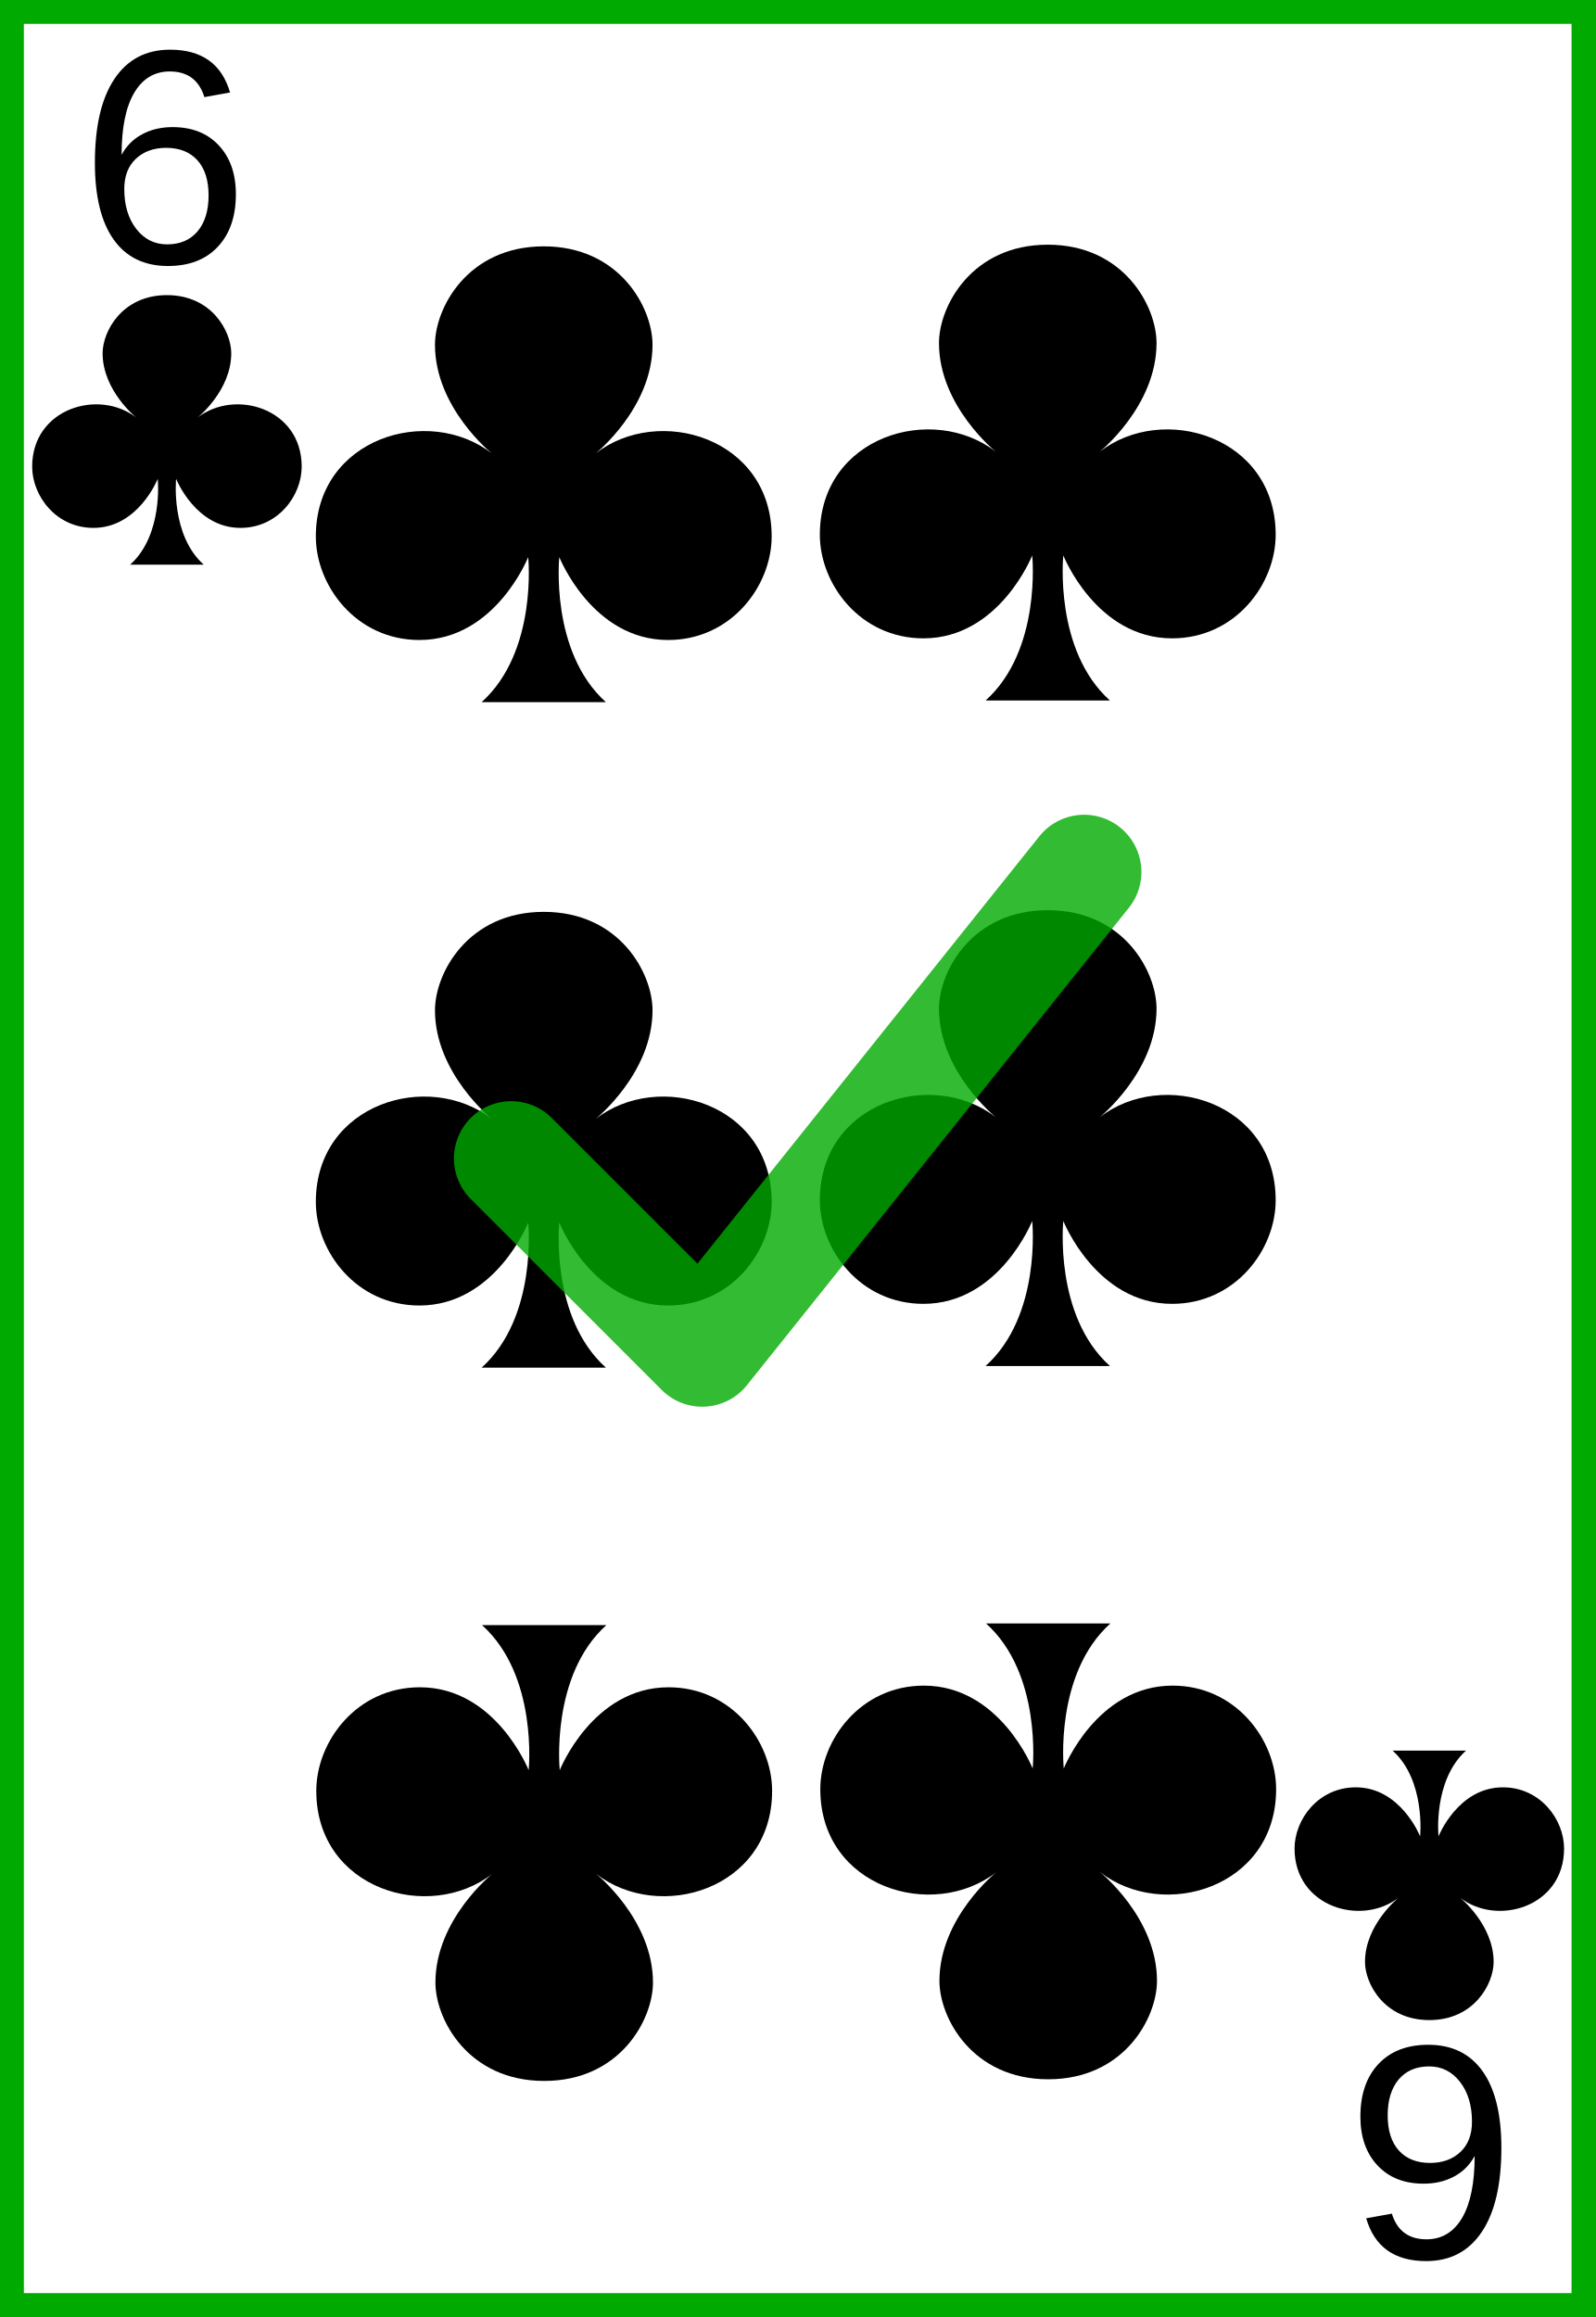
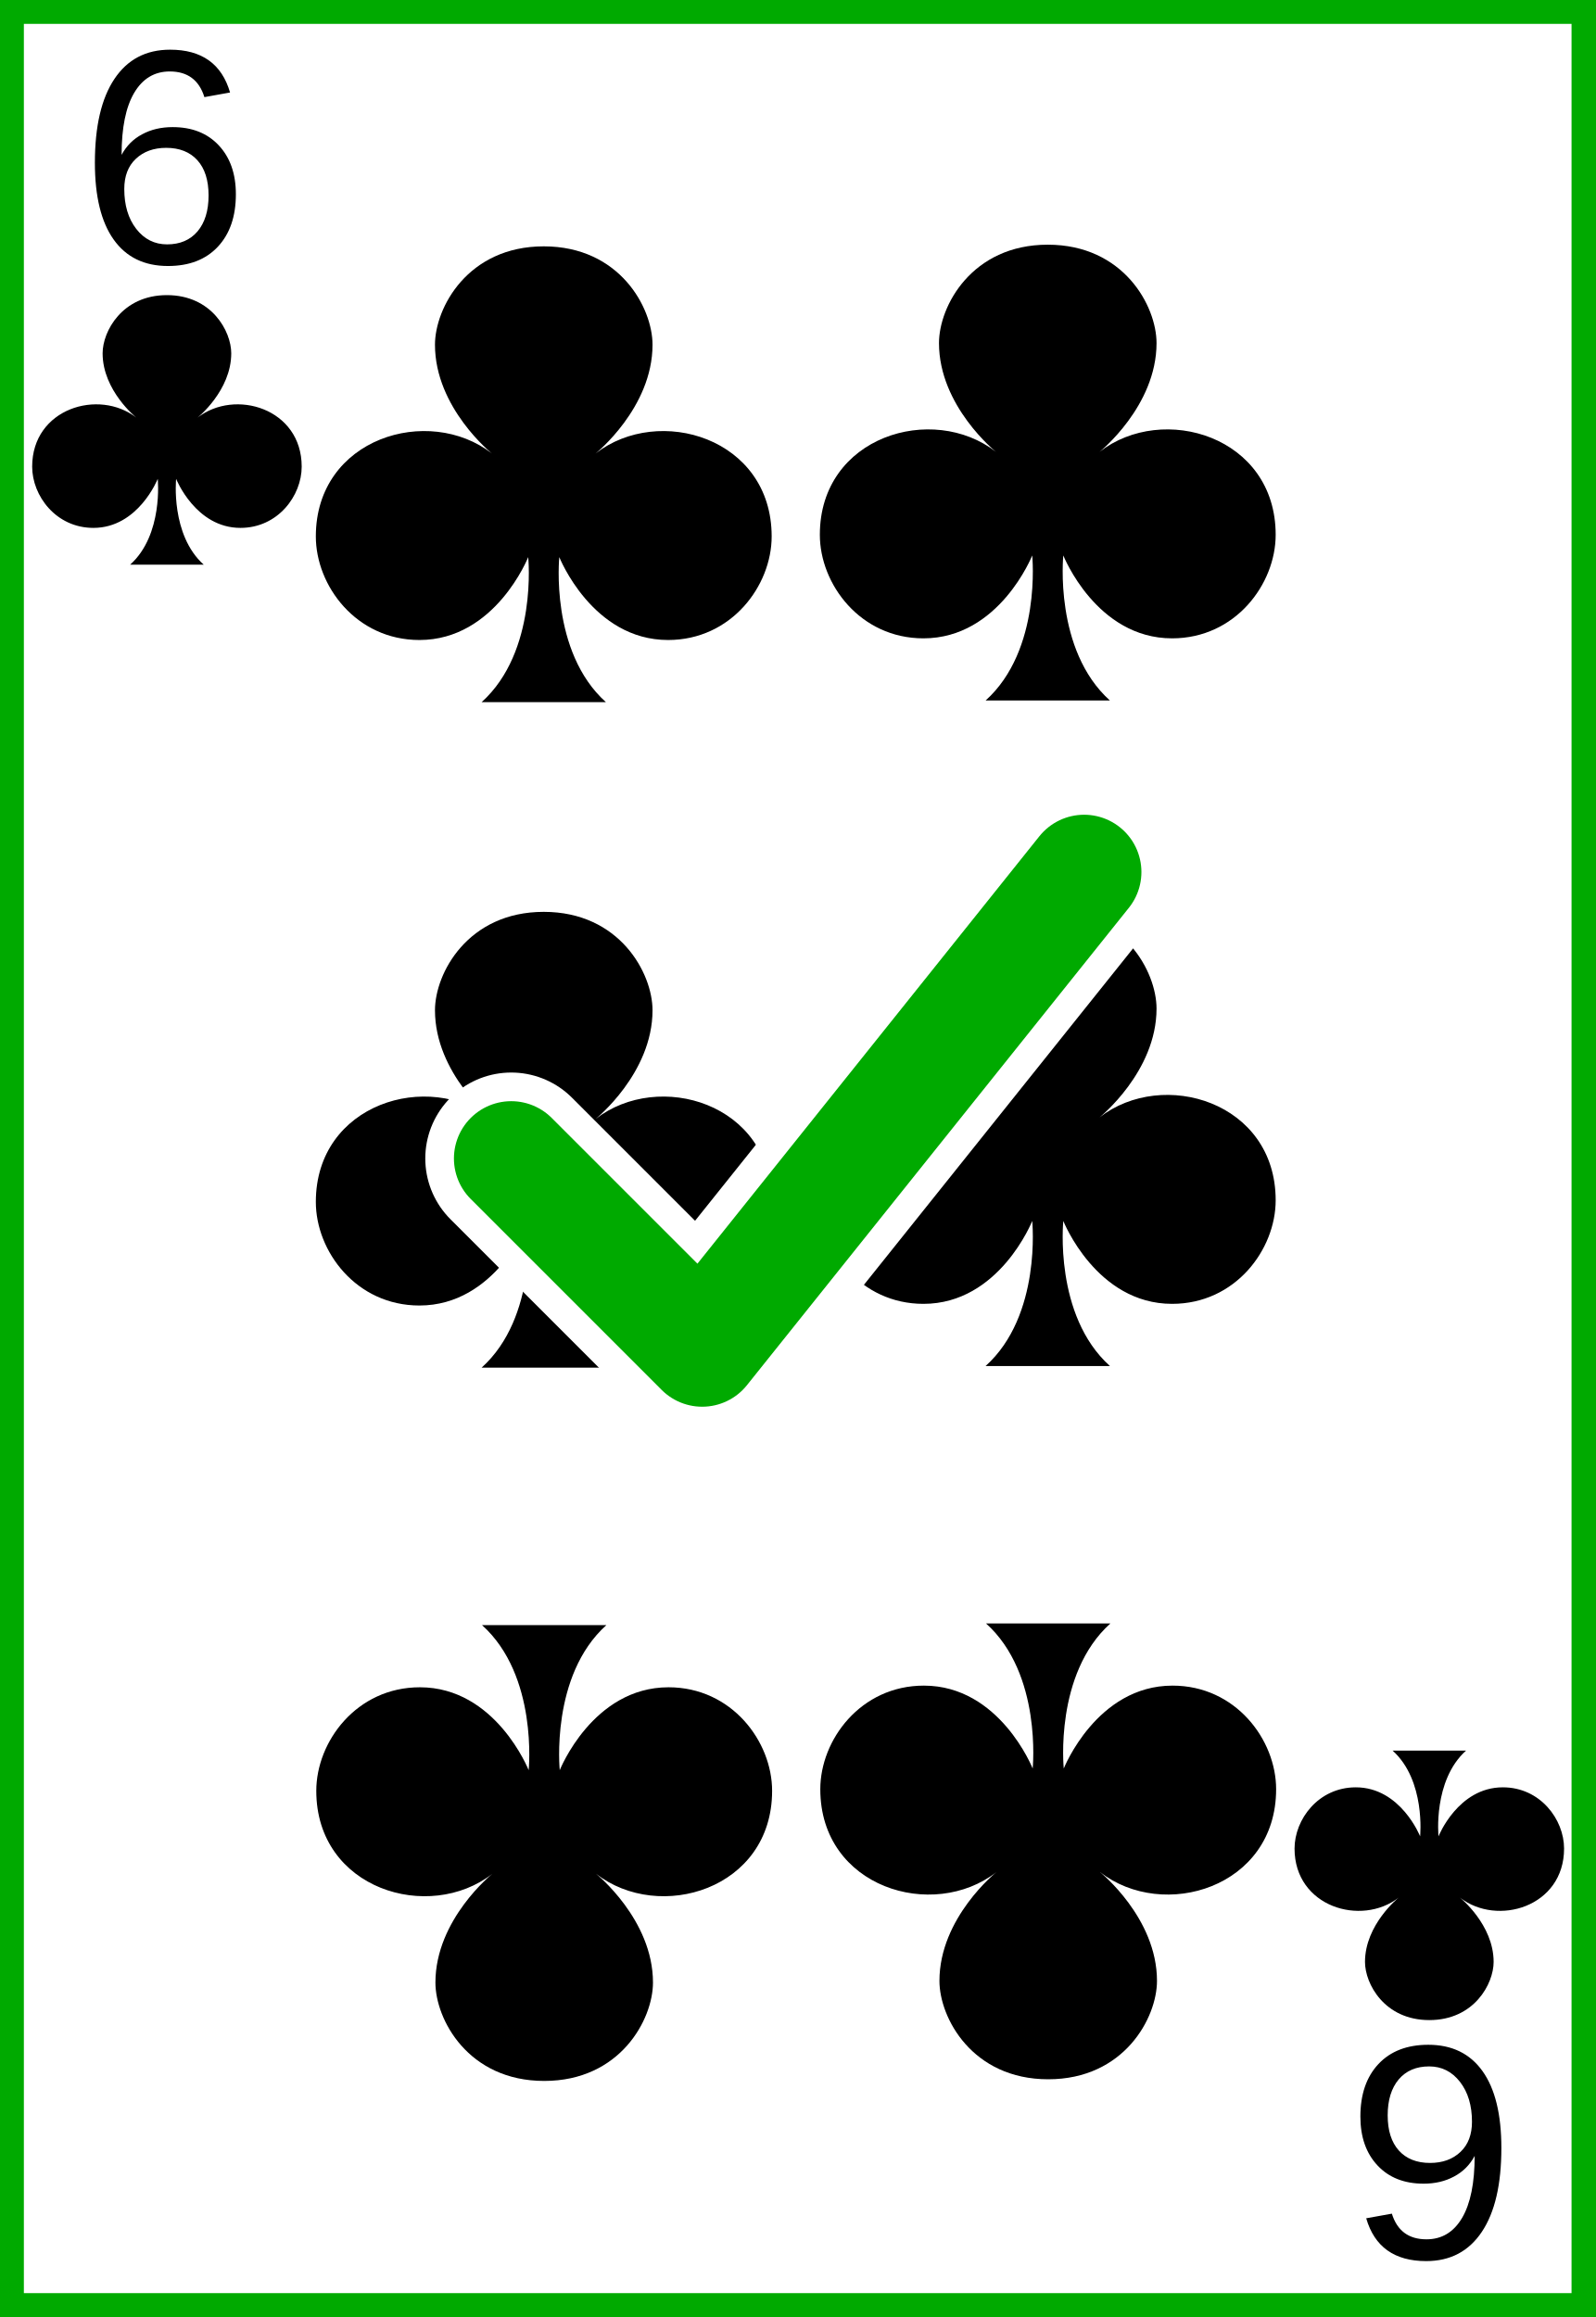
<svg xmlns="http://www.w3.org/2000/svg" xmlns:xlink="http://www.w3.org/1999/xlink" width="167.087pt" height="242.667pt" viewBox="0 0 167.087 242.667" xml:space="preserve" id="svg2" version="1.1">
  <defs id="defs41">
    <radialGradient xlink:href="#linearGradient2984" id="radialGradient3760" cx="48.231" cy="18.138" fx="48.231" fy="18.138" r="9.5" gradientUnits="userSpaceOnUse" gradientTransform="matrix(-1.560526,0.01828294,-0.02684055,-2.290953,123.9838,58.80911)" />
    <linearGradient id="linearGradient2984">
      <stop style="stop-color:#000000;stop-opacity:1;" offset="0" id="stop2986" />
      <stop style="stop-color:#000000;stop-opacity:0.656;" offset="1" id="stop2988" />
    </linearGradient>
    <radialGradient xlink:href="#linearGradient3784" id="radialGradient3792" cx="171.487" cy="511.223" fx="171.487" fy="511.223" r="81.903" gradientTransform="matrix(1.152989,-0.6739155,0.3948202,0.6754904,-233.6326,270.4008)" gradientUnits="userSpaceOnUse" />
    <linearGradient id="linearGradient3784">
      <stop style="stop-color:#ffffff;stop-opacity:0.534;" offset="0" id="stop3786" />
      <stop style="stop-color:#000000;stop-opacity:0;" offset="1" id="stop3788" />
    </linearGradient>
    <radialGradient r="81.903" fy="511.223" fx="171.487" cy="511.223" cx="171.487" gradientTransform="matrix(1.152989,-0.6739155,0.3948202,0.6754904,-233.6326,270.4008)" gradientUnits="userSpaceOnUse" id="radialGradient3855" xlink:href="#linearGradient3784-4" />
    <linearGradient id="linearGradient3784-4">
      <stop style="stop-color:#ffffff;stop-opacity:0.519;" offset="0" id="stop3786-8" />
      <stop style="stop-color:#000000;stop-opacity:0;" offset="1" id="stop3788-6" />
    </linearGradient>
    <radialGradient r="81.903" fy="461.841" fx="181.694" cy="461.841" cx="181.694" gradientTransform="matrix(1.152989,-0.6739155,0.3948202,0.6754904,-233.6326,270.4008)" gradientUnits="userSpaceOnUse" id="radialGradient3916" xlink:href="#linearGradient3784-3" />
    <linearGradient id="linearGradient3784-3">
      <stop style="stop-color:#ffffff;stop-opacity:0.702;" offset="0" id="stop3786-86" />
      <stop style="stop-color:#000000;stop-opacity:0;" offset="1" id="stop3788-2" />
    </linearGradient>
  </defs>
  <g id="Layer_x0020_1" style="fill-rule:nonzero;clip-rule:nonzero;stroke:#000000;stroke-miterlimit:4;">
    <path style="fill:#FFFFFF;stroke-width:0.5;" d="M166.837,235.548c0,3.777-3.087,6.869-6.871,6.869H7.111c-3.775,0-6.861-3.092-6.861-6.869V7.12C0.25,3.343,3.336,0.25,7.111,0.25h152.855    c3.784,0,6.871,3.093,6.871,6.87v228.428z" id="path5" />
    <g style="stroke:none;" id="g7">
      <g id="g9">
				
			</g>
    </g>
    <g id="g15">
			
		</g>
    <g id="g19">
			
		</g>
    <g style="stroke:none;" id="g23">
      <g id="g25">
				
			</g>
    </g>
    <g style="stroke:none;" id="g31">
      <g id="g33">
				
			</g>
    </g>
  </g>
  <text xml:space="preserve" style="font-size:32px;font-style:normal;font-weight:normal;line-height:125%;letter-spacing:0px;word-spacing:0px;fill:#000000;fill-opacity:1;stroke:none;font-family:Bitstream Vera Sans" x="8.311" y="27.548" id="text3788">
    <tspan id="tspan3790" x="8.311" y="27.548" style="font-style:normal;font-variant:normal;font-weight:normal;font-stretch:normal;font-family:Arial;-inkscape-font-specification:Arial">6</tspan>
  </text>
  <g transform="matrix(1.485651,0,0,1.485651,-54.02466,10.01807)" id="layer1-1-4">
    <path id="cl-9" d="m 50.291,22.698 c 0,0 2.375,-1.9 2.375,-4.534 0,-1.542 -1.369,-4.102 -4.534,-4.102 -3.165,0 -4.534,2.561 -4.534,4.102 0,2.634 2.375,4.534 2.375,4.534 -2.638,-2.055 -7.341,-0.652 -7.341,3.455 0,2.056 1.68,4.318 4.318,4.318 3.165,0 4.534,-3.455 4.534,-3.455 0,0 0.402,3.938 -1.943,6.046 h 5.182 c -2.345,-2.107 -1.943,-6.046 -1.943,-6.046 0,0 1.369,3.455 4.534,3.455 2.639,0 4.318,-2.263 4.318,-4.318 0,-4.107 -4.703,-5.51 -7.341,-3.455 z" style="fill:#000000" />
  </g>
  <text xml:space="preserve" style="font-size:32px;font-style:normal;font-weight:normal;line-height:125%;letter-spacing:0px;word-spacing:0px;fill:#000000;fill-opacity:1;stroke:none;font-family:Bitstream Vera Sans" x="-158.864" y="-214.467" id="text3788-8" transform="scale(-1,-1)">
    <tspan id="tspan3790-7" x="-158.864" y="-214.467" style="font-style:normal;font-variant:normal;font-weight:normal;font-stretch:normal;font-family:Arial;-inkscape-font-specification:Arial">6</tspan>
  </text>
  <g transform="matrix(-1.485651,0,0,-1.485651,221.1992,232.4618)" id="layer1-1-4-1">
    <path id="cl-9-7" d="m 50.291,22.698 c 0,0 2.375,-1.9 2.375,-4.534 0,-1.542 -1.369,-4.102 -4.534,-4.102 -3.165,0 -4.534,2.561 -4.534,4.102 0,2.634 2.375,4.534 2.375,4.534 -2.638,-2.055 -7.341,-0.652 -7.341,3.455 0,2.056 1.68,4.318 4.318,4.318 3.165,0 4.534,-3.455 4.534,-3.455 0,0 0.402,3.938 -1.943,6.046 h 5.182 c -2.345,-2.107 -1.943,-6.046 -1.943,-6.046 0,0 1.369,3.455 4.534,3.455 2.639,0 4.318,-2.263 4.318,-4.318 0,-4.107 -4.703,-5.51 -7.341,-3.455 z" style="fill:#000000" />
  </g>
  <g transform="matrix(2.512578,0,0,2.512578,-63.98839,-9.531116)" id="layer1-1-4-8">
    <path id="cl-9-8" d="m 50.291,22.698 c 0,0 2.375,-1.9 2.375,-4.534 0,-1.542 -1.369,-4.102 -4.534,-4.102 -3.165,0 -4.534,2.561 -4.534,4.102 0,2.634 2.375,4.534 2.375,4.534 -2.638,-2.055 -7.341,-0.652 -7.341,3.455 0,2.056 1.68,4.318 4.318,4.318 3.165,0 4.534,-3.455 4.534,-3.455 0,0 0.402,3.938 -1.943,6.046 h 5.182 c -2.345,-2.107 -1.943,-6.046 -1.943,-6.046 0,0 1.369,3.455 4.534,3.455 2.639,0 4.318,-2.263 4.318,-4.318 0,-4.107 -4.703,-5.51 -7.341,-3.455 z" style="fill:#000000" />
  </g>
  <g transform="matrix(-2.512578,0,0,-2.512578,177.9295,253.2751)" id="layer1-1-4-8-0">
    <path id="cl-9-8-6" d="m 50.291,22.698 c 0,0 2.375,-1.9 2.375,-4.534 0,-1.542 -1.369,-4.102 -4.534,-4.102 -3.165,0 -4.534,2.561 -4.534,4.102 0,2.634 2.375,4.534 2.375,4.534 -2.638,-2.055 -7.341,-0.652 -7.341,3.455 0,2.056 1.68,4.318 4.318,4.318 3.165,0 4.534,-3.455 4.534,-3.455 0,0 0.402,3.938 -1.943,6.046 h 5.182 c -2.345,-2.107 -1.943,-6.046 -1.943,-6.046 0,0 1.369,3.455 4.534,3.455 2.639,0 4.318,-2.263 4.318,-4.318 0,-4.107 -4.703,-5.51 -7.341,-3.455 z" style="fill:#000000" />
  </g>
  <g transform="matrix(2.512578,0,0,2.512578,-63.98839,60.16968)" id="layer1-1-4-8-2">
    <path id="cl-9-8-0" d="m 50.291,22.698 c 0,0 2.375,-1.9 2.375,-4.534 0,-1.542 -1.369,-4.102 -4.534,-4.102 -3.165,0 -4.534,2.561 -4.534,4.102 0,2.634 2.375,4.534 2.375,4.534 -2.638,-2.055 -7.341,-0.652 -7.341,3.455 0,2.056 1.68,4.318 4.318,4.318 3.165,0 4.534,-3.455 4.534,-3.455 0,0 0.402,3.938 -1.943,6.046 h 5.182 c -2.345,-2.107 -1.943,-6.046 -1.943,-6.046 0,0 1.369,3.455 4.534,3.455 2.639,0 4.318,-2.263 4.318,-4.318 0,-4.107 -4.703,-5.51 -7.341,-3.455 z" style="fill:#000000" />
  </g>
  <g transform="matrix(2.512578,0,0,2.512578,-11.20333,-9.704844)" id="layer1-1-4-8-8">
    <path id="cl-9-8-9" d="m 50.291,22.698 c 0,0 2.375,-1.9 2.375,-4.534 0,-1.542 -1.369,-4.102 -4.534,-4.102 -3.165,0 -4.534,2.561 -4.534,4.102 0,2.634 2.375,4.534 2.375,4.534 -2.638,-2.055 -7.341,-0.652 -7.341,3.455 0,2.056 1.68,4.318 4.318,4.318 3.165,0 4.534,-3.455 4.534,-3.455 0,0 0.402,3.938 -1.943,6.046 h 5.182 c -2.345,-2.107 -1.943,-6.046 -1.943,-6.046 0,0 1.369,3.455 4.534,3.455 2.639,0 4.318,-2.263 4.318,-4.318 0,-4.107 -4.703,-5.51 -7.341,-3.455 z" style="fill:#000000" />
  </g>
  <g transform="matrix(-2.512578,0,0,-2.512578,230.7146,253.1014)" id="layer1-1-4-8-0-2">
    <path id="cl-9-8-6-6" d="m 50.291,22.698 c 0,0 2.375,-1.9 2.375,-4.534 0,-1.542 -1.369,-4.102 -4.534,-4.102 -3.165,0 -4.534,2.561 -4.534,4.102 0,2.634 2.375,4.534 2.375,4.534 -2.638,-2.055 -7.341,-0.652 -7.341,3.455 0,2.056 1.68,4.318 4.318,4.318 3.165,0 4.534,-3.455 4.534,-3.455 0,0 0.402,3.938 -1.943,6.046 h 5.182 c -2.345,-2.107 -1.943,-6.046 -1.943,-6.046 0,0 1.369,3.455 4.534,3.455 2.639,0 4.318,-2.263 4.318,-4.318 0,-4.107 -4.703,-5.51 -7.341,-3.455 z" style="fill:#000000" />
  </g>
  <g transform="matrix(2.512578,0,0,2.512578,-11.20333,59.99596)" id="layer1-1-4-8-2-6">
    <path id="cl-9-8-0-4" d="m 50.291,22.698 c 0,0 2.375,-1.9 2.375,-4.534 0,-1.542 -1.369,-4.102 -4.534,-4.102 -3.165,0 -4.534,2.561 -4.534,4.102 0,2.634 2.375,4.534 2.375,4.534 -2.638,-2.055 -7.341,-0.652 -7.341,3.455 0,2.056 1.68,4.318 4.318,4.318 3.165,0 4.534,-3.455 4.534,-3.455 0,0 0.402,3.938 -1.943,6.046 h 5.182 c -2.345,-2.107 -1.943,-6.046 -1.943,-6.046 0,0 1.369,3.455 4.534,3.455 2.639,0 4.318,-2.263 4.318,-4.318 0,-4.107 -4.703,-5.51 -7.341,-3.455 z" style="fill:#000000" />
  </g>
-   <path d="M 53.54 121.33 L 73.54 141.33 L 113.54 91.33" fill="none" stroke="#00AA00" stroke-width="12" stroke-linecap="round" stroke-linejoin="round" opacity="0.8" />
+   <path d="M 53.54 121.33 L 73.54 141.33 L 113.54 91.33" fill="none" stroke="#ffffff" stroke-width="18" stroke-linecap="round" stroke-linejoin="round" />
+   <path d="M 53.54 121.33 L 73.54 141.33 L 113.54 91.33" fill="none" stroke="#00AA00" stroke-width="12" stroke-linecap="round" stroke-linejoin="round" />
  <rect x="0" y="0" width="167.087" height="242.667" fill="none" stroke="#00AA00" stroke-width="5" />
</svg>
